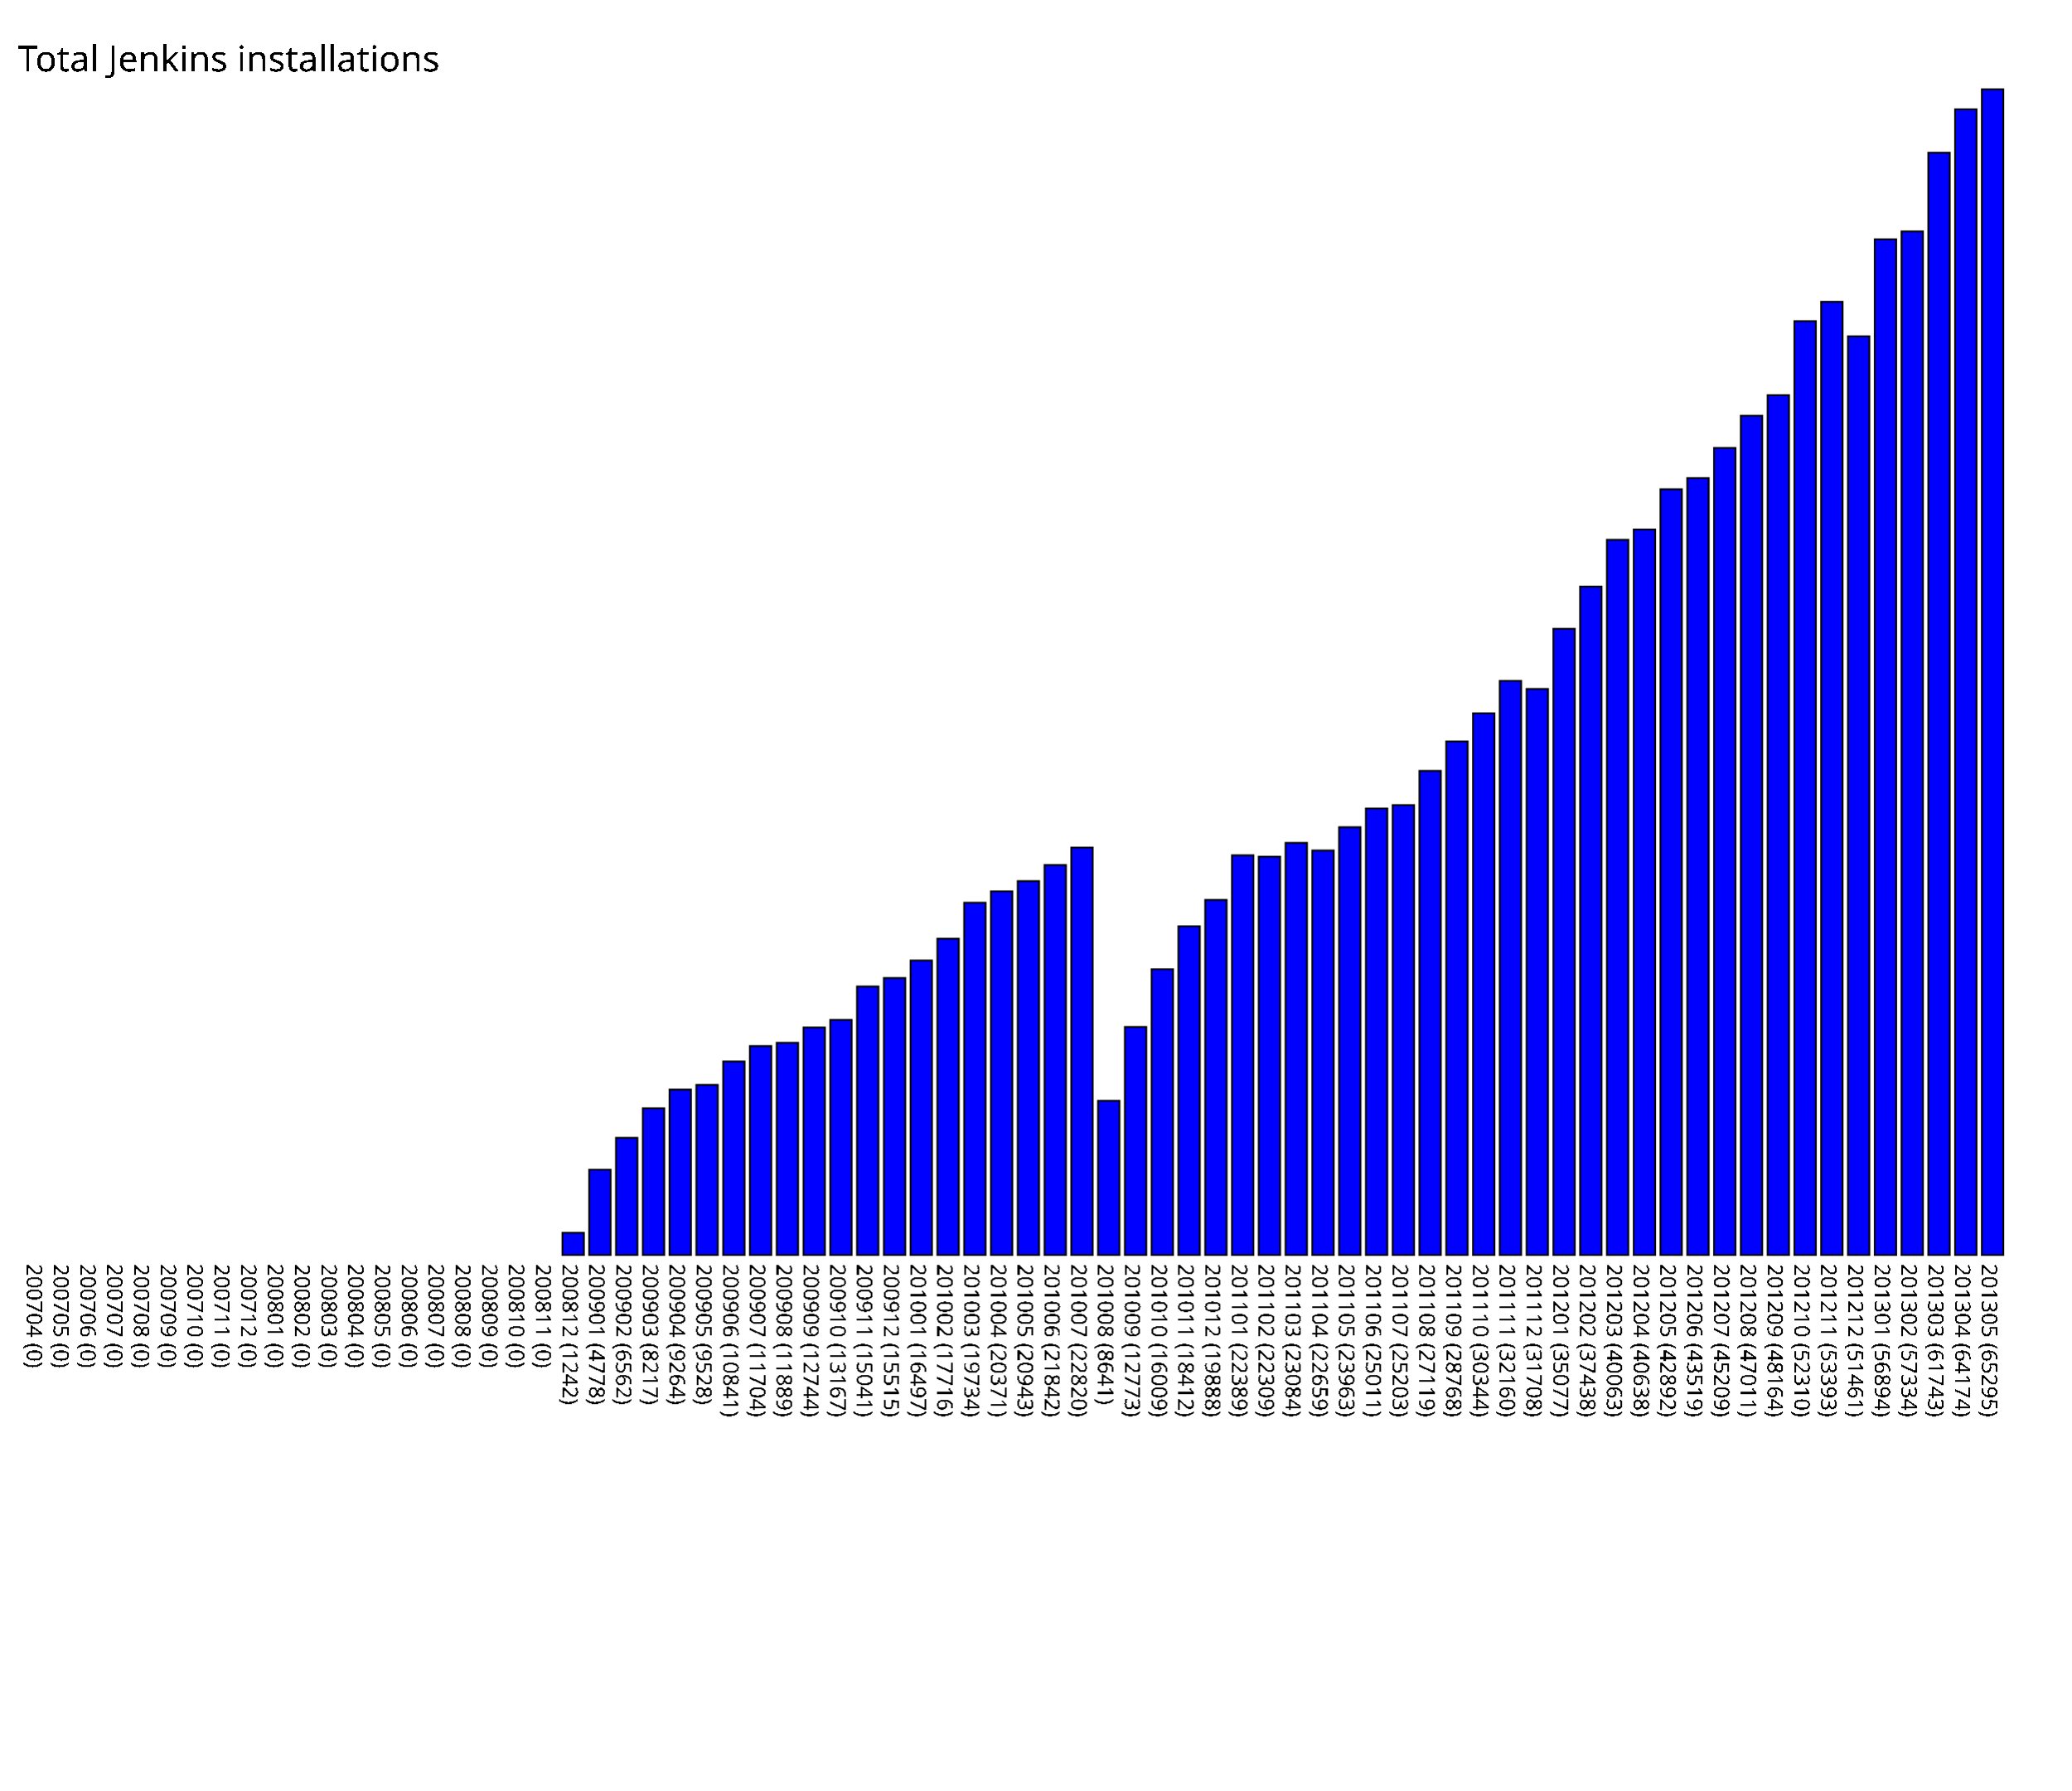
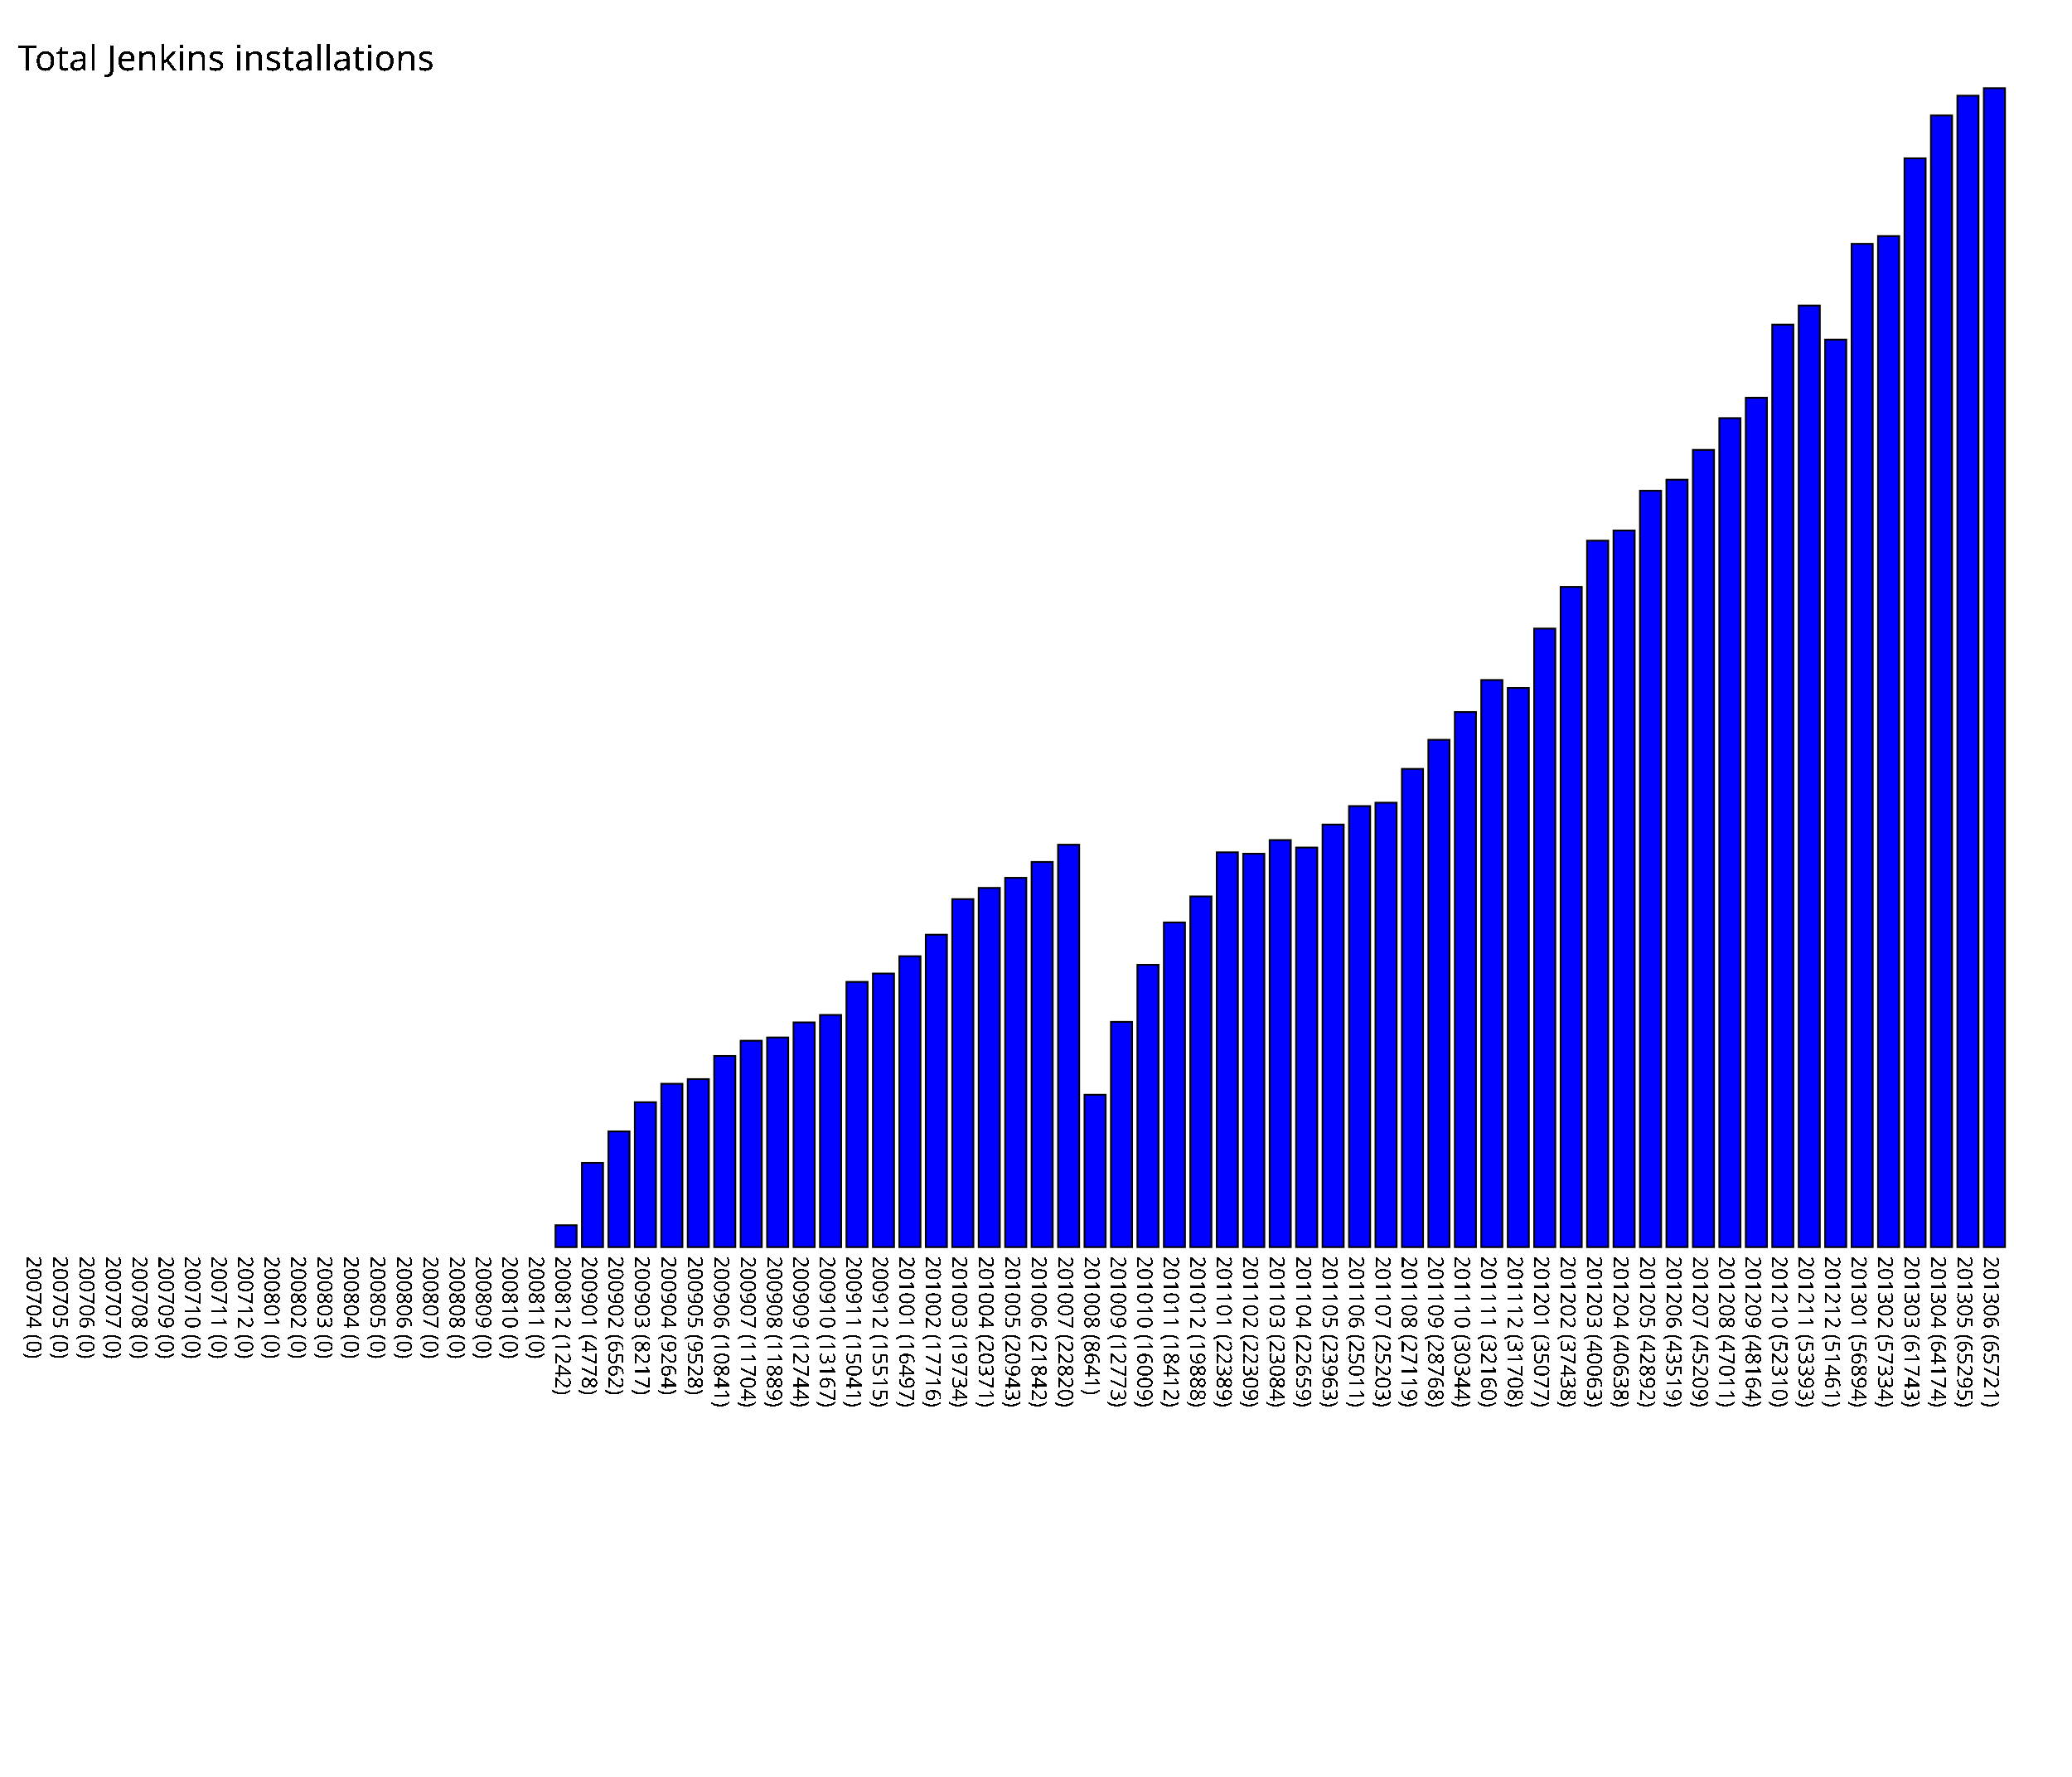
- <svg xmlns="http://www.w3.org/2000/svg" version="1.1" preserveAspectRatio="xMidYMid meet" viewBox="0 0 1160 1002.95">
-   <rect fill="blue" height="0" stroke="black" width="12" x="15" y="702.95" />
-   <text x="15" y="707.95" font-family="Tahoma" font-size="12" transform="rotate(90 15,707.95)" text-rendering="optimizeSpeed" fill="#000000;">200704 (0)</text>
-   <rect fill="blue" height="0" stroke="black" width="12" x="30" y="702.95" />
-   <text x="30" y="707.95" font-family="Tahoma" font-size="12" transform="rotate(90 30,707.95)" text-rendering="optimizeSpeed" fill="#000000;">200705 (0)</text>
-   <rect fill="blue" height="0" stroke="black" width="12" x="45" y="702.95" />
-   <text x="45" y="707.95" font-family="Tahoma" font-size="12" transform="rotate(90 45,707.95)" text-rendering="optimizeSpeed" fill="#000000;">200706 (0)</text>
-   <rect fill="blue" height="0" stroke="black" width="12" x="60" y="702.95" />
-   <text x="60" y="707.95" font-family="Tahoma" font-size="12" transform="rotate(90 60,707.95)" text-rendering="optimizeSpeed" fill="#000000;">200707 (0)</text>
-   <rect fill="blue" height="0" stroke="black" width="12" x="75" y="702.95" />
-   <text x="75" y="707.95" font-family="Tahoma" font-size="12" transform="rotate(90 75,707.95)" text-rendering="optimizeSpeed" fill="#000000;">200708 (0)</text>
-   <rect fill="blue" height="0" stroke="black" width="12" x="90" y="702.95" />
-   <text x="90" y="707.95" font-family="Tahoma" font-size="12" transform="rotate(90 90,707.95)" text-rendering="optimizeSpeed" fill="#000000;">200709 (0)</text>
-   <rect fill="blue" height="0" stroke="black" width="12" x="105" y="702.95" />
-   <text x="105" y="707.95" font-family="Tahoma" font-size="12" transform="rotate(90 105,707.95)" text-rendering="optimizeSpeed" fill="#000000;">200710 (0)</text>
-   <rect fill="blue" height="0" stroke="black" width="12" x="120" y="702.95" />
-   <text x="120" y="707.95" font-family="Tahoma" font-size="12" transform="rotate(90 120,707.95)" text-rendering="optimizeSpeed" fill="#000000;">200711 (0)</text>
-   <rect fill="blue" height="0" stroke="black" width="12" x="135" y="702.95" />
-   <text x="135" y="707.95" font-family="Tahoma" font-size="12" transform="rotate(90 135,707.95)" text-rendering="optimizeSpeed" fill="#000000;">200712 (0)</text>
-   <rect fill="blue" height="0" stroke="black" width="12" x="150" y="702.95" />
-   <text x="150" y="707.95" font-family="Tahoma" font-size="12" transform="rotate(90 150,707.95)" text-rendering="optimizeSpeed" fill="#000000;">200801 (0)</text>
-   <rect fill="blue" height="0" stroke="black" width="12" x="165" y="702.95" />
-   <text x="165" y="707.95" font-family="Tahoma" font-size="12" transform="rotate(90 165,707.95)" text-rendering="optimizeSpeed" fill="#000000;">200802 (0)</text>
-   <rect fill="blue" height="0" stroke="black" width="12" x="180" y="702.95" />
-   <text x="180" y="707.95" font-family="Tahoma" font-size="12" transform="rotate(90 180,707.95)" text-rendering="optimizeSpeed" fill="#000000;">200803 (0)</text>
-   <rect fill="blue" height="0" stroke="black" width="12" x="195" y="702.95" />
-   <text x="195" y="707.95" font-family="Tahoma" font-size="12" transform="rotate(90 195,707.95)" text-rendering="optimizeSpeed" fill="#000000;">200804 (0)</text>
-   <rect fill="blue" height="0" stroke="black" width="12" x="210" y="702.95" />
-   <text x="210" y="707.95" font-family="Tahoma" font-size="12" transform="rotate(90 210,707.95)" text-rendering="optimizeSpeed" fill="#000000;">200805 (0)</text>
-   <rect fill="blue" height="0" stroke="black" width="12" x="225" y="702.95" />
-   <text x="225" y="707.95" font-family="Tahoma" font-size="12" transform="rotate(90 225,707.95)" text-rendering="optimizeSpeed" fill="#000000;">200806 (0)</text>
-   <rect fill="blue" height="0" stroke="black" width="12" x="240" y="702.95" />
-   <text x="240" y="707.95" font-family="Tahoma" font-size="12" transform="rotate(90 240,707.95)" text-rendering="optimizeSpeed" fill="#000000;">200807 (0)</text>
-   <rect fill="blue" height="0" stroke="black" width="12" x="255" y="702.95" />
-   <text x="255" y="707.95" font-family="Tahoma" font-size="12" transform="rotate(90 255,707.95)" text-rendering="optimizeSpeed" fill="#000000;">200808 (0)</text>
-   <rect fill="blue" height="0" stroke="black" width="12" x="270" y="702.95" />
-   <text x="270" y="707.95" font-family="Tahoma" font-size="12" transform="rotate(90 270,707.95)" text-rendering="optimizeSpeed" fill="#000000;">200809 (0)</text>
-   <rect fill="blue" height="0" stroke="black" width="12" x="285" y="702.95" />
-   <text x="285" y="707.95" font-family="Tahoma" font-size="12" transform="rotate(90 285,707.95)" text-rendering="optimizeSpeed" fill="#000000;">200810 (0)</text>
-   <rect fill="blue" height="0" stroke="black" width="12" x="300" y="702.95" />
-   <text x="300" y="707.95" font-family="Tahoma" font-size="12" transform="rotate(90 300,707.95)" text-rendering="optimizeSpeed" fill="#000000;">200811 (0)</text>
-   <rect fill="blue" height="12.42" stroke="black" width="12" x="315" y="690.53" />
-   <text x="315" y="707.95" font-family="Tahoma" font-size="12" transform="rotate(90 315,707.95)" text-rendering="optimizeSpeed" fill="#000000;">200812 (1242)</text>
-   <rect fill="blue" height="47.78" stroke="black" width="12" x="330" y="655.17" />
-   <text x="330" y="707.95" font-family="Tahoma" font-size="12" transform="rotate(90 330,707.95)" text-rendering="optimizeSpeed" fill="#000000;">200901 (4778)</text>
-   <rect fill="blue" height="65.62" stroke="black" width="12" x="345" y="637.33" />
-   <text x="345" y="707.95" font-family="Tahoma" font-size="12" transform="rotate(90 345,707.95)" text-rendering="optimizeSpeed" fill="#000000;">200902 (6562)</text>
-   <rect fill="blue" height="82.17" stroke="black" width="12" x="360" y="620.78" />
-   <text x="360" y="707.95" font-family="Tahoma" font-size="12" transform="rotate(90 360,707.95)" text-rendering="optimizeSpeed" fill="#000000;">200903 (8217)</text>
-   <rect fill="blue" height="92.64" stroke="black" width="12" x="375" y="610.31" />
-   <text x="375" y="707.95" font-family="Tahoma" font-size="12" transform="rotate(90 375,707.95)" text-rendering="optimizeSpeed" fill="#000000;">200904 (9264)</text>
-   <rect fill="blue" height="95.28" stroke="black" width="12" x="390" y="607.67" />
-   <text x="390" y="707.95" font-family="Tahoma" font-size="12" transform="rotate(90 390,707.95)" text-rendering="optimizeSpeed" fill="#000000;">200905 (9528)</text>
-   <rect fill="blue" height="108.41" stroke="black" width="12" x="405" y="594.54" />
-   <text x="405" y="707.95" font-family="Tahoma" font-size="12" transform="rotate(90 405,707.95)" text-rendering="optimizeSpeed" fill="#000000;">200906 (10841)</text>
-   <rect fill="blue" height="117.04" stroke="black" width="12" x="420" y="585.91" />
-   <text x="420" y="707.95" font-family="Tahoma" font-size="12" transform="rotate(90 420,707.95)" text-rendering="optimizeSpeed" fill="#000000;">200907 (11704)</text>
-   <rect fill="blue" height="118.89" stroke="black" width="12" x="435" y="584.06" />
-   <text x="435" y="707.95" font-family="Tahoma" font-size="12" transform="rotate(90 435,707.95)" text-rendering="optimizeSpeed" fill="#000000;">200908 (11889)</text>
-   <rect fill="blue" height="127.44" stroke="black" width="12" x="450" y="575.51" />
-   <text x="450" y="707.95" font-family="Tahoma" font-size="12" transform="rotate(90 450,707.95)" text-rendering="optimizeSpeed" fill="#000000;">200909 (12744)</text>
-   <rect fill="blue" height="131.67" stroke="black" width="12" x="465" y="571.28" />
-   <text x="465" y="707.95" font-family="Tahoma" font-size="12" transform="rotate(90 465,707.95)" text-rendering="optimizeSpeed" fill="#000000;">200910 (13167)</text>
-   <rect fill="blue" height="150.41" stroke="black" width="12" x="480" y="552.54" />
-   <text x="480" y="707.95" font-family="Tahoma" font-size="12" transform="rotate(90 480,707.95)" text-rendering="optimizeSpeed" fill="#000000;">200911 (15041)</text>
-   <rect fill="blue" height="155.15" stroke="black" width="12" x="495" y="547.80" />
-   <text x="495" y="707.95" font-family="Tahoma" font-size="12" transform="rotate(90 495,707.95)" text-rendering="optimizeSpeed" fill="#000000;">200912 (15515)</text>
-   <rect fill="blue" height="164.97" stroke="black" width="12" x="510" y="537.98" />
-   <text x="510" y="707.95" font-family="Tahoma" font-size="12" transform="rotate(90 510,707.95)" text-rendering="optimizeSpeed" fill="#000000;">201001 (16497)</text>
-   <rect fill="blue" height="177.16" stroke="black" width="12" x="525" y="525.79" />
-   <text x="525" y="707.95" font-family="Tahoma" font-size="12" transform="rotate(90 525,707.95)" text-rendering="optimizeSpeed" fill="#000000;">201002 (17716)</text>
-   <rect fill="blue" height="197.34" stroke="black" width="12" x="540" y="505.61" />
-   <text x="540" y="707.95" font-family="Tahoma" font-size="12" transform="rotate(90 540,707.95)" text-rendering="optimizeSpeed" fill="#000000;">201003 (19734)</text>
-   <rect fill="blue" height="203.71" stroke="black" width="12" x="555" y="499.24" />
-   <text x="555" y="707.95" font-family="Tahoma" font-size="12" transform="rotate(90 555,707.95)" text-rendering="optimizeSpeed" fill="#000000;">201004 (20371)</text>
-   <rect fill="blue" height="209.43" stroke="black" width="12" x="570" y="493.52" />
-   <text x="570" y="707.95" font-family="Tahoma" font-size="12" transform="rotate(90 570,707.95)" text-rendering="optimizeSpeed" fill="#000000;">201005 (20943)</text>
-   <rect fill="blue" height="218.42" stroke="black" width="12" x="585" y="484.53" />
-   <text x="585" y="707.95" font-family="Tahoma" font-size="12" transform="rotate(90 585,707.95)" text-rendering="optimizeSpeed" fill="#000000;">201006 (21842)</text>
-   <rect fill="blue" height="228.2" stroke="black" width="12" x="600" y="474.75" />
-   <text x="600" y="707.95" font-family="Tahoma" font-size="12" transform="rotate(90 600,707.95)" text-rendering="optimizeSpeed" fill="#000000;">201007 (22820)</text>
-   <rect fill="blue" height="86.41" stroke="black" width="12" x="615" y="616.54" />
-   <text x="615" y="707.95" font-family="Tahoma" font-size="12" transform="rotate(90 615,707.95)" text-rendering="optimizeSpeed" fill="#000000;">201008 (8641)</text>
-   <rect fill="blue" height="127.73" stroke="black" width="12" x="630" y="575.22" />
-   <text x="630" y="707.95" font-family="Tahoma" font-size="12" transform="rotate(90 630,707.95)" text-rendering="optimizeSpeed" fill="#000000;">201009 (12773)</text>
-   <rect fill="blue" height="160.09" stroke="black" width="12" x="645" y="542.86" />
-   <text x="645" y="707.95" font-family="Tahoma" font-size="12" transform="rotate(90 645,707.95)" text-rendering="optimizeSpeed" fill="#000000;">201010 (16009)</text>
-   <rect fill="blue" height="184.12" stroke="black" width="12" x="660" y="518.83" />
-   <text x="660" y="707.95" font-family="Tahoma" font-size="12" transform="rotate(90 660,707.95)" text-rendering="optimizeSpeed" fill="#000000;">201011 (18412)</text>
-   <rect fill="blue" height="198.88" stroke="black" width="12" x="675" y="504.07" />
-   <text x="675" y="707.95" font-family="Tahoma" font-size="12" transform="rotate(90 675,707.95)" text-rendering="optimizeSpeed" fill="#000000;">201012 (19888)</text>
-   <rect fill="blue" height="223.89" stroke="black" width="12" x="690" y="479.06" />
-   <text x="690" y="707.95" font-family="Tahoma" font-size="12" transform="rotate(90 690,707.95)" text-rendering="optimizeSpeed" fill="#000000;">201101 (22389)</text>
-   <rect fill="blue" height="223.09" stroke="black" width="12" x="705" y="479.86" />
-   <text x="705" y="707.95" font-family="Tahoma" font-size="12" transform="rotate(90 705,707.95)" text-rendering="optimizeSpeed" fill="#000000;">201102 (22309)</text>
-   <rect fill="blue" height="230.84" stroke="black" width="12" x="720" y="472.11" />
-   <text x="720" y="707.95" font-family="Tahoma" font-size="12" transform="rotate(90 720,707.95)" text-rendering="optimizeSpeed" fill="#000000;">201103 (23084)</text>
-   <rect fill="blue" height="226.59" stroke="black" width="12" x="735" y="476.36" />
-   <text x="735" y="707.95" font-family="Tahoma" font-size="12" transform="rotate(90 735,707.95)" text-rendering="optimizeSpeed" fill="#000000;">201104 (22659)</text>
-   <rect fill="blue" height="239.63" stroke="black" width="12" x="750" y="463.32" />
-   <text x="750" y="707.95" font-family="Tahoma" font-size="12" transform="rotate(90 750,707.95)" text-rendering="optimizeSpeed" fill="#000000;">201105 (23963)</text>
-   <rect fill="blue" height="250.11" stroke="black" width="12" x="765" y="452.84" />
-   <text x="765" y="707.95" font-family="Tahoma" font-size="12" transform="rotate(90 765,707.95)" text-rendering="optimizeSpeed" fill="#000000;">201106 (25011)</text>
-   <rect fill="blue" height="252.03" stroke="black" width="12" x="780" y="450.92" />
-   <text x="780" y="707.95" font-family="Tahoma" font-size="12" transform="rotate(90 780,707.95)" text-rendering="optimizeSpeed" fill="#000000;">201107 (25203)</text>
-   <rect fill="blue" height="271.19" stroke="black" width="12" x="795" y="431.76" />
-   <text x="795" y="707.95" font-family="Tahoma" font-size="12" transform="rotate(90 795,707.95)" text-rendering="optimizeSpeed" fill="#000000;">201108 (27119)</text>
-   <rect fill="blue" height="287.68" stroke="black" width="12" x="810" y="415.27" />
-   <text x="810" y="707.95" font-family="Tahoma" font-size="12" transform="rotate(90 810,707.95)" text-rendering="optimizeSpeed" fill="#000000;">201109 (28768)</text>
-   <rect fill="blue" height="303.44" stroke="black" width="12" x="825" y="399.51" />
-   <text x="825" y="707.95" font-family="Tahoma" font-size="12" transform="rotate(90 825,707.95)" text-rendering="optimizeSpeed" fill="#000000;">201110 (30344)</text>
-   <rect fill="blue" height="321.6" stroke="black" width="12" x="840" y="381.35" />
-   <text x="840" y="707.95" font-family="Tahoma" font-size="12" transform="rotate(90 840,707.95)" text-rendering="optimizeSpeed" fill="#000000;">201111 (32160)</text>
-   <rect fill="blue" height="317.08" stroke="black" width="12" x="855" y="385.87" />
-   <text x="855" y="707.95" font-family="Tahoma" font-size="12" transform="rotate(90 855,707.95)" text-rendering="optimizeSpeed" fill="#000000;">201112 (31708)</text>
-   <rect fill="blue" height="350.77" stroke="black" width="12" x="870" y="352.18" />
-   <text x="870" y="707.95" font-family="Tahoma" font-size="12" transform="rotate(90 870,707.95)" text-rendering="optimizeSpeed" fill="#000000;">201201 (35077)</text>
-   <rect fill="blue" height="374.38" stroke="black" width="12" x="885" y="328.57" />
-   <text x="885" y="707.95" font-family="Tahoma" font-size="12" transform="rotate(90 885,707.95)" text-rendering="optimizeSpeed" fill="#000000;">201202 (37438)</text>
-   <rect fill="blue" height="400.63" stroke="black" width="12" x="900" y="302.32" />
-   <text x="900" y="707.95" font-family="Tahoma" font-size="12" transform="rotate(90 900,707.95)" text-rendering="optimizeSpeed" fill="#000000;">201203 (40063)</text>
-   <rect fill="blue" height="406.38" stroke="black" width="12" x="915" y="296.57" />
-   <text x="915" y="707.95" font-family="Tahoma" font-size="12" transform="rotate(90 915,707.95)" text-rendering="optimizeSpeed" fill="#000000;">201204 (40638)</text>
-   <rect fill="blue" height="428.92" stroke="black" width="12" x="930" y="274.03" />
-   <text x="930" y="707.95" font-family="Tahoma" font-size="12" transform="rotate(90 930,707.95)" text-rendering="optimizeSpeed" fill="#000000;">201205 (42892)</text>
-   <rect fill="blue" height="435.19" stroke="black" width="12" x="945" y="267.76" />
-   <text x="945" y="707.95" font-family="Tahoma" font-size="12" transform="rotate(90 945,707.95)" text-rendering="optimizeSpeed" fill="#000000;">201206 (43519)</text>
-   <rect fill="blue" height="452.09" stroke="black" width="12" x="960" y="250.86" />
-   <text x="960" y="707.95" font-family="Tahoma" font-size="12" transform="rotate(90 960,707.95)" text-rendering="optimizeSpeed" fill="#000000;">201207 (45209)</text>
-   <rect fill="blue" height="470.11" stroke="black" width="12" x="975" y="232.84" />
-   <text x="975" y="707.95" font-family="Tahoma" font-size="12" transform="rotate(90 975,707.95)" text-rendering="optimizeSpeed" fill="#000000;">201208 (47011)</text>
-   <rect fill="blue" height="481.64" stroke="black" width="12" x="990" y="221.31" />
-   <text x="990" y="707.95" font-family="Tahoma" font-size="12" transform="rotate(90 990,707.95)" text-rendering="optimizeSpeed" fill="#000000;">201209 (48164)</text>
-   <rect fill="blue" height="523.1" stroke="black" width="12" x="1005" y="179.85" />
-   <text x="1005" y="707.95" font-family="Tahoma" font-size="12" transform="rotate(90 1005,707.95)" text-rendering="optimizeSpeed" fill="#000000;">201210 (52310)</text>
-   <rect fill="blue" height="533.93" stroke="black" width="12" x="1020" y="169.02" />
-   <text x="1020" y="707.95" font-family="Tahoma" font-size="12" transform="rotate(90 1020,707.95)" text-rendering="optimizeSpeed" fill="#000000;">201211 (53393)</text>
-   <rect fill="blue" height="514.61" stroke="black" width="12" x="1035" y="188.34" />
-   <text x="1035" y="707.95" font-family="Tahoma" font-size="12" transform="rotate(90 1035,707.95)" text-rendering="optimizeSpeed" fill="#000000;">201212 (51461)</text>
-   <rect fill="blue" height="568.94" stroke="black" width="12" x="1050" y="134.01" />
-   <text x="1050" y="707.95" font-family="Tahoma" font-size="12" transform="rotate(90 1050,707.95)" text-rendering="optimizeSpeed" fill="#000000;">201301 (56894)</text>
-   <rect fill="blue" height="573.34" stroke="black" width="12" x="1065" y="129.61" />
-   <text x="1065" y="707.95" font-family="Tahoma" font-size="12" transform="rotate(90 1065,707.95)" text-rendering="optimizeSpeed" fill="#000000;">201302 (57334)</text>
-   <rect fill="blue" height="617.43" stroke="black" width="12" x="1080" y="85.52" />
-   <text x="1080" y="707.95" font-family="Tahoma" font-size="12" transform="rotate(90 1080,707.95)" text-rendering="optimizeSpeed" fill="#000000;">201303 (61743)</text>
-   <rect fill="blue" height="641.74" stroke="black" width="12" x="1095" y="61.21" />
-   <text x="1095" y="707.95" font-family="Tahoma" font-size="12" transform="rotate(90 1095,707.95)" text-rendering="optimizeSpeed" fill="#000000;">201304 (64174)</text>
-   <rect fill="blue" height="652.95" stroke="black" width="12" x="1110" y="50.00" />
-   <text x="1110" y="707.95" font-family="Tahoma" font-size="12" transform="rotate(90 1110,707.95)" text-rendering="optimizeSpeed" fill="#000000;">201305 (65295)</text>
+ <svg xmlns="http://www.w3.org/2000/svg" version="1.1" preserveAspectRatio="xMidYMid meet" viewBox="0 0 1175 1007.21">
+   <rect fill="blue" height="0" stroke="black" width="12" x="15" y="707.21" />
+   <text x="15" y="712.21" font-family="Tahoma" font-size="12" transform="rotate(90 15,712.21)" text-rendering="optimizeSpeed" fill="#000000;">200704 (0)</text>
+   <rect fill="blue" height="0" stroke="black" width="12" x="30" y="707.21" />
+   <text x="30" y="712.21" font-family="Tahoma" font-size="12" transform="rotate(90 30,712.21)" text-rendering="optimizeSpeed" fill="#000000;">200705 (0)</text>
+   <rect fill="blue" height="0" stroke="black" width="12" x="45" y="707.21" />
+   <text x="45" y="712.21" font-family="Tahoma" font-size="12" transform="rotate(90 45,712.21)" text-rendering="optimizeSpeed" fill="#000000;">200706 (0)</text>
+   <rect fill="blue" height="0" stroke="black" width="12" x="60" y="707.21" />
+   <text x="60" y="712.21" font-family="Tahoma" font-size="12" transform="rotate(90 60,712.21)" text-rendering="optimizeSpeed" fill="#000000;">200707 (0)</text>
+   <rect fill="blue" height="0" stroke="black" width="12" x="75" y="707.21" />
+   <text x="75" y="712.21" font-family="Tahoma" font-size="12" transform="rotate(90 75,712.21)" text-rendering="optimizeSpeed" fill="#000000;">200708 (0)</text>
+   <rect fill="blue" height="0" stroke="black" width="12" x="90" y="707.21" />
+   <text x="90" y="712.21" font-family="Tahoma" font-size="12" transform="rotate(90 90,712.21)" text-rendering="optimizeSpeed" fill="#000000;">200709 (0)</text>
+   <rect fill="blue" height="0" stroke="black" width="12" x="105" y="707.21" />
+   <text x="105" y="712.21" font-family="Tahoma" font-size="12" transform="rotate(90 105,712.21)" text-rendering="optimizeSpeed" fill="#000000;">200710 (0)</text>
+   <rect fill="blue" height="0" stroke="black" width="12" x="120" y="707.21" />
+   <text x="120" y="712.21" font-family="Tahoma" font-size="12" transform="rotate(90 120,712.21)" text-rendering="optimizeSpeed" fill="#000000;">200711 (0)</text>
+   <rect fill="blue" height="0" stroke="black" width="12" x="135" y="707.21" />
+   <text x="135" y="712.21" font-family="Tahoma" font-size="12" transform="rotate(90 135,712.21)" text-rendering="optimizeSpeed" fill="#000000;">200712 (0)</text>
+   <rect fill="blue" height="0" stroke="black" width="12" x="150" y="707.21" />
+   <text x="150" y="712.21" font-family="Tahoma" font-size="12" transform="rotate(90 150,712.21)" text-rendering="optimizeSpeed" fill="#000000;">200801 (0)</text>
+   <rect fill="blue" height="0" stroke="black" width="12" x="165" y="707.21" />
+   <text x="165" y="712.21" font-family="Tahoma" font-size="12" transform="rotate(90 165,712.21)" text-rendering="optimizeSpeed" fill="#000000;">200802 (0)</text>
+   <rect fill="blue" height="0" stroke="black" width="12" x="180" y="707.21" />
+   <text x="180" y="712.21" font-family="Tahoma" font-size="12" transform="rotate(90 180,712.21)" text-rendering="optimizeSpeed" fill="#000000;">200803 (0)</text>
+   <rect fill="blue" height="0" stroke="black" width="12" x="195" y="707.21" />
+   <text x="195" y="712.21" font-family="Tahoma" font-size="12" transform="rotate(90 195,712.21)" text-rendering="optimizeSpeed" fill="#000000;">200804 (0)</text>
+   <rect fill="blue" height="0" stroke="black" width="12" x="210" y="707.21" />
+   <text x="210" y="712.21" font-family="Tahoma" font-size="12" transform="rotate(90 210,712.21)" text-rendering="optimizeSpeed" fill="#000000;">200805 (0)</text>
+   <rect fill="blue" height="0" stroke="black" width="12" x="225" y="707.21" />
+   <text x="225" y="712.21" font-family="Tahoma" font-size="12" transform="rotate(90 225,712.21)" text-rendering="optimizeSpeed" fill="#000000;">200806 (0)</text>
+   <rect fill="blue" height="0" stroke="black" width="12" x="240" y="707.21" />
+   <text x="240" y="712.21" font-family="Tahoma" font-size="12" transform="rotate(90 240,712.21)" text-rendering="optimizeSpeed" fill="#000000;">200807 (0)</text>
+   <rect fill="blue" height="0" stroke="black" width="12" x="255" y="707.21" />
+   <text x="255" y="712.21" font-family="Tahoma" font-size="12" transform="rotate(90 255,712.21)" text-rendering="optimizeSpeed" fill="#000000;">200808 (0)</text>
+   <rect fill="blue" height="0" stroke="black" width="12" x="270" y="707.21" />
+   <text x="270" y="712.21" font-family="Tahoma" font-size="12" transform="rotate(90 270,712.21)" text-rendering="optimizeSpeed" fill="#000000;">200809 (0)</text>
+   <rect fill="blue" height="0" stroke="black" width="12" x="285" y="707.21" />
+   <text x="285" y="712.21" font-family="Tahoma" font-size="12" transform="rotate(90 285,712.21)" text-rendering="optimizeSpeed" fill="#000000;">200810 (0)</text>
+   <rect fill="blue" height="0" stroke="black" width="12" x="300" y="707.21" />
+   <text x="300" y="712.21" font-family="Tahoma" font-size="12" transform="rotate(90 300,712.21)" text-rendering="optimizeSpeed" fill="#000000;">200811 (0)</text>
+   <rect fill="blue" height="12.42" stroke="black" width="12" x="315" y="694.79" />
+   <text x="315" y="712.21" font-family="Tahoma" font-size="12" transform="rotate(90 315,712.21)" text-rendering="optimizeSpeed" fill="#000000;">200812 (1242)</text>
+   <rect fill="blue" height="47.78" stroke="black" width="12" x="330" y="659.43" />
+   <text x="330" y="712.21" font-family="Tahoma" font-size="12" transform="rotate(90 330,712.21)" text-rendering="optimizeSpeed" fill="#000000;">200901 (4778)</text>
+   <rect fill="blue" height="65.62" stroke="black" width="12" x="345" y="641.59" />
+   <text x="345" y="712.21" font-family="Tahoma" font-size="12" transform="rotate(90 345,712.21)" text-rendering="optimizeSpeed" fill="#000000;">200902 (6562)</text>
+   <rect fill="blue" height="82.17" stroke="black" width="12" x="360" y="625.04" />
+   <text x="360" y="712.21" font-family="Tahoma" font-size="12" transform="rotate(90 360,712.21)" text-rendering="optimizeSpeed" fill="#000000;">200903 (8217)</text>
+   <rect fill="blue" height="92.64" stroke="black" width="12" x="375" y="614.57" />
+   <text x="375" y="712.21" font-family="Tahoma" font-size="12" transform="rotate(90 375,712.21)" text-rendering="optimizeSpeed" fill="#000000;">200904 (9264)</text>
+   <rect fill="blue" height="95.28" stroke="black" width="12" x="390" y="611.93" />
+   <text x="390" y="712.21" font-family="Tahoma" font-size="12" transform="rotate(90 390,712.21)" text-rendering="optimizeSpeed" fill="#000000;">200905 (9528)</text>
+   <rect fill="blue" height="108.41" stroke="black" width="12" x="405" y="598.80" />
+   <text x="405" y="712.21" font-family="Tahoma" font-size="12" transform="rotate(90 405,712.21)" text-rendering="optimizeSpeed" fill="#000000;">200906 (10841)</text>
+   <rect fill="blue" height="117.04" stroke="black" width="12" x="420" y="590.17" />
+   <text x="420" y="712.21" font-family="Tahoma" font-size="12" transform="rotate(90 420,712.21)" text-rendering="optimizeSpeed" fill="#000000;">200907 (11704)</text>
+   <rect fill="blue" height="118.89" stroke="black" width="12" x="435" y="588.32" />
+   <text x="435" y="712.21" font-family="Tahoma" font-size="12" transform="rotate(90 435,712.21)" text-rendering="optimizeSpeed" fill="#000000;">200908 (11889)</text>
+   <rect fill="blue" height="127.44" stroke="black" width="12" x="450" y="579.77" />
+   <text x="450" y="712.21" font-family="Tahoma" font-size="12" transform="rotate(90 450,712.21)" text-rendering="optimizeSpeed" fill="#000000;">200909 (12744)</text>
+   <rect fill="blue" height="131.67" stroke="black" width="12" x="465" y="575.54" />
+   <text x="465" y="712.21" font-family="Tahoma" font-size="12" transform="rotate(90 465,712.21)" text-rendering="optimizeSpeed" fill="#000000;">200910 (13167)</text>
+   <rect fill="blue" height="150.41" stroke="black" width="12" x="480" y="556.80" />
+   <text x="480" y="712.21" font-family="Tahoma" font-size="12" transform="rotate(90 480,712.21)" text-rendering="optimizeSpeed" fill="#000000;">200911 (15041)</text>
+   <rect fill="blue" height="155.15" stroke="black" width="12" x="495" y="552.06" />
+   <text x="495" y="712.21" font-family="Tahoma" font-size="12" transform="rotate(90 495,712.21)" text-rendering="optimizeSpeed" fill="#000000;">200912 (15515)</text>
+   <rect fill="blue" height="164.97" stroke="black" width="12" x="510" y="542.24" />
+   <text x="510" y="712.21" font-family="Tahoma" font-size="12" transform="rotate(90 510,712.21)" text-rendering="optimizeSpeed" fill="#000000;">201001 (16497)</text>
+   <rect fill="blue" height="177.16" stroke="black" width="12" x="525" y="530.05" />
+   <text x="525" y="712.21" font-family="Tahoma" font-size="12" transform="rotate(90 525,712.21)" text-rendering="optimizeSpeed" fill="#000000;">201002 (17716)</text>
+   <rect fill="blue" height="197.34" stroke="black" width="12" x="540" y="509.87" />
+   <text x="540" y="712.21" font-family="Tahoma" font-size="12" transform="rotate(90 540,712.21)" text-rendering="optimizeSpeed" fill="#000000;">201003 (19734)</text>
+   <rect fill="blue" height="203.71" stroke="black" width="12" x="555" y="503.50" />
+   <text x="555" y="712.21" font-family="Tahoma" font-size="12" transform="rotate(90 555,712.21)" text-rendering="optimizeSpeed" fill="#000000;">201004 (20371)</text>
+   <rect fill="blue" height="209.43" stroke="black" width="12" x="570" y="497.78" />
+   <text x="570" y="712.21" font-family="Tahoma" font-size="12" transform="rotate(90 570,712.21)" text-rendering="optimizeSpeed" fill="#000000;">201005 (20943)</text>
+   <rect fill="blue" height="218.42" stroke="black" width="12" x="585" y="488.79" />
+   <text x="585" y="712.21" font-family="Tahoma" font-size="12" transform="rotate(90 585,712.21)" text-rendering="optimizeSpeed" fill="#000000;">201006 (21842)</text>
+   <rect fill="blue" height="228.2" stroke="black" width="12" x="600" y="479.01" />
+   <text x="600" y="712.21" font-family="Tahoma" font-size="12" transform="rotate(90 600,712.21)" text-rendering="optimizeSpeed" fill="#000000;">201007 (22820)</text>
+   <rect fill="blue" height="86.41" stroke="black" width="12" x="615" y="620.80" />
+   <text x="615" y="712.21" font-family="Tahoma" font-size="12" transform="rotate(90 615,712.21)" text-rendering="optimizeSpeed" fill="#000000;">201008 (8641)</text>
+   <rect fill="blue" height="127.73" stroke="black" width="12" x="630" y="579.48" />
+   <text x="630" y="712.21" font-family="Tahoma" font-size="12" transform="rotate(90 630,712.21)" text-rendering="optimizeSpeed" fill="#000000;">201009 (12773)</text>
+   <rect fill="blue" height="160.09" stroke="black" width="12" x="645" y="547.12" />
+   <text x="645" y="712.21" font-family="Tahoma" font-size="12" transform="rotate(90 645,712.21)" text-rendering="optimizeSpeed" fill="#000000;">201010 (16009)</text>
+   <rect fill="blue" height="184.12" stroke="black" width="12" x="660" y="523.09" />
+   <text x="660" y="712.21" font-family="Tahoma" font-size="12" transform="rotate(90 660,712.21)" text-rendering="optimizeSpeed" fill="#000000;">201011 (18412)</text>
+   <rect fill="blue" height="198.88" stroke="black" width="12" x="675" y="508.33" />
+   <text x="675" y="712.21" font-family="Tahoma" font-size="12" transform="rotate(90 675,712.21)" text-rendering="optimizeSpeed" fill="#000000;">201012 (19888)</text>
+   <rect fill="blue" height="223.89" stroke="black" width="12" x="690" y="483.32" />
+   <text x="690" y="712.21" font-family="Tahoma" font-size="12" transform="rotate(90 690,712.21)" text-rendering="optimizeSpeed" fill="#000000;">201101 (22389)</text>
+   <rect fill="blue" height="223.09" stroke="black" width="12" x="705" y="484.12" />
+   <text x="705" y="712.21" font-family="Tahoma" font-size="12" transform="rotate(90 705,712.21)" text-rendering="optimizeSpeed" fill="#000000;">201102 (22309)</text>
+   <rect fill="blue" height="230.84" stroke="black" width="12" x="720" y="476.37" />
+   <text x="720" y="712.21" font-family="Tahoma" font-size="12" transform="rotate(90 720,712.21)" text-rendering="optimizeSpeed" fill="#000000;">201103 (23084)</text>
+   <rect fill="blue" height="226.59" stroke="black" width="12" x="735" y="480.62" />
+   <text x="735" y="712.21" font-family="Tahoma" font-size="12" transform="rotate(90 735,712.21)" text-rendering="optimizeSpeed" fill="#000000;">201104 (22659)</text>
+   <rect fill="blue" height="239.63" stroke="black" width="12" x="750" y="467.58" />
+   <text x="750" y="712.21" font-family="Tahoma" font-size="12" transform="rotate(90 750,712.21)" text-rendering="optimizeSpeed" fill="#000000;">201105 (23963)</text>
+   <rect fill="blue" height="250.11" stroke="black" width="12" x="765" y="457.10" />
+   <text x="765" y="712.21" font-family="Tahoma" font-size="12" transform="rotate(90 765,712.21)" text-rendering="optimizeSpeed" fill="#000000;">201106 (25011)</text>
+   <rect fill="blue" height="252.03" stroke="black" width="12" x="780" y="455.18" />
+   <text x="780" y="712.21" font-family="Tahoma" font-size="12" transform="rotate(90 780,712.21)" text-rendering="optimizeSpeed" fill="#000000;">201107 (25203)</text>
+   <rect fill="blue" height="271.19" stroke="black" width="12" x="795" y="436.02" />
+   <text x="795" y="712.21" font-family="Tahoma" font-size="12" transform="rotate(90 795,712.21)" text-rendering="optimizeSpeed" fill="#000000;">201108 (27119)</text>
+   <rect fill="blue" height="287.68" stroke="black" width="12" x="810" y="419.53" />
+   <text x="810" y="712.21" font-family="Tahoma" font-size="12" transform="rotate(90 810,712.21)" text-rendering="optimizeSpeed" fill="#000000;">201109 (28768)</text>
+   <rect fill="blue" height="303.44" stroke="black" width="12" x="825" y="403.77" />
+   <text x="825" y="712.21" font-family="Tahoma" font-size="12" transform="rotate(90 825,712.21)" text-rendering="optimizeSpeed" fill="#000000;">201110 (30344)</text>
+   <rect fill="blue" height="321.6" stroke="black" width="12" x="840" y="385.61" />
+   <text x="840" y="712.21" font-family="Tahoma" font-size="12" transform="rotate(90 840,712.21)" text-rendering="optimizeSpeed" fill="#000000;">201111 (32160)</text>
+   <rect fill="blue" height="317.08" stroke="black" width="12" x="855" y="390.13" />
+   <text x="855" y="712.21" font-family="Tahoma" font-size="12" transform="rotate(90 855,712.21)" text-rendering="optimizeSpeed" fill="#000000;">201112 (31708)</text>
+   <rect fill="blue" height="350.77" stroke="black" width="12" x="870" y="356.44" />
+   <text x="870" y="712.21" font-family="Tahoma" font-size="12" transform="rotate(90 870,712.21)" text-rendering="optimizeSpeed" fill="#000000;">201201 (35077)</text>
+   <rect fill="blue" height="374.38" stroke="black" width="12" x="885" y="332.83" />
+   <text x="885" y="712.21" font-family="Tahoma" font-size="12" transform="rotate(90 885,712.21)" text-rendering="optimizeSpeed" fill="#000000;">201202 (37438)</text>
+   <rect fill="blue" height="400.63" stroke="black" width="12" x="900" y="306.58" />
+   <text x="900" y="712.21" font-family="Tahoma" font-size="12" transform="rotate(90 900,712.21)" text-rendering="optimizeSpeed" fill="#000000;">201203 (40063)</text>
+   <rect fill="blue" height="406.38" stroke="black" width="12" x="915" y="300.83" />
+   <text x="915" y="712.21" font-family="Tahoma" font-size="12" transform="rotate(90 915,712.21)" text-rendering="optimizeSpeed" fill="#000000;">201204 (40638)</text>
+   <rect fill="blue" height="428.92" stroke="black" width="12" x="930" y="278.29" />
+   <text x="930" y="712.21" font-family="Tahoma" font-size="12" transform="rotate(90 930,712.21)" text-rendering="optimizeSpeed" fill="#000000;">201205 (42892)</text>
+   <rect fill="blue" height="435.19" stroke="black" width="12" x="945" y="272.02" />
+   <text x="945" y="712.21" font-family="Tahoma" font-size="12" transform="rotate(90 945,712.21)" text-rendering="optimizeSpeed" fill="#000000;">201206 (43519)</text>
+   <rect fill="blue" height="452.09" stroke="black" width="12" x="960" y="255.12" />
+   <text x="960" y="712.21" font-family="Tahoma" font-size="12" transform="rotate(90 960,712.21)" text-rendering="optimizeSpeed" fill="#000000;">201207 (45209)</text>
+   <rect fill="blue" height="470.11" stroke="black" width="12" x="975" y="237.10" />
+   <text x="975" y="712.21" font-family="Tahoma" font-size="12" transform="rotate(90 975,712.21)" text-rendering="optimizeSpeed" fill="#000000;">201208 (47011)</text>
+   <rect fill="blue" height="481.64" stroke="black" width="12" x="990" y="225.57" />
+   <text x="990" y="712.21" font-family="Tahoma" font-size="12" transform="rotate(90 990,712.21)" text-rendering="optimizeSpeed" fill="#000000;">201209 (48164)</text>
+   <rect fill="blue" height="523.1" stroke="black" width="12" x="1005" y="184.11" />
+   <text x="1005" y="712.21" font-family="Tahoma" font-size="12" transform="rotate(90 1005,712.21)" text-rendering="optimizeSpeed" fill="#000000;">201210 (52310)</text>
+   <rect fill="blue" height="533.93" stroke="black" width="12" x="1020" y="173.28" />
+   <text x="1020" y="712.21" font-family="Tahoma" font-size="12" transform="rotate(90 1020,712.21)" text-rendering="optimizeSpeed" fill="#000000;">201211 (53393)</text>
+   <rect fill="blue" height="514.61" stroke="black" width="12" x="1035" y="192.60" />
+   <text x="1035" y="712.21" font-family="Tahoma" font-size="12" transform="rotate(90 1035,712.21)" text-rendering="optimizeSpeed" fill="#000000;">201212 (51461)</text>
+   <rect fill="blue" height="568.94" stroke="black" width="12" x="1050" y="138.27" />
+   <text x="1050" y="712.21" font-family="Tahoma" font-size="12" transform="rotate(90 1050,712.21)" text-rendering="optimizeSpeed" fill="#000000;">201301 (56894)</text>
+   <rect fill="blue" height="573.34" stroke="black" width="12" x="1065" y="133.87" />
+   <text x="1065" y="712.21" font-family="Tahoma" font-size="12" transform="rotate(90 1065,712.21)" text-rendering="optimizeSpeed" fill="#000000;">201302 (57334)</text>
+   <rect fill="blue" height="617.43" stroke="black" width="12" x="1080" y="89.78" />
+   <text x="1080" y="712.21" font-family="Tahoma" font-size="12" transform="rotate(90 1080,712.21)" text-rendering="optimizeSpeed" fill="#000000;">201303 (61743)</text>
+   <rect fill="blue" height="641.74" stroke="black" width="12" x="1095" y="65.47" />
+   <text x="1095" y="712.21" font-family="Tahoma" font-size="12" transform="rotate(90 1095,712.21)" text-rendering="optimizeSpeed" fill="#000000;">201304 (64174)</text>
+   <rect fill="blue" height="652.95" stroke="black" width="12" x="1110" y="54.26" />
+   <text x="1110" y="712.21" font-family="Tahoma" font-size="12" transform="rotate(90 1110,712.21)" text-rendering="optimizeSpeed" fill="#000000;">201305 (65295)</text>
+   <rect fill="blue" height="657.21" stroke="black" width="12" x="1125" y="50.00" />
+   <text x="1125" y="712.21" font-family="Tahoma" font-size="12" transform="rotate(90 1125,712.21)" text-rendering="optimizeSpeed" fill="#000000;">201306 (65721)</text>
  <text x="10" y="40" font-family="Tahoma" font-size="20" text-rendering="optimizeSpeed" fill="#000000;">Total Jenkins installations</text>
</svg>
